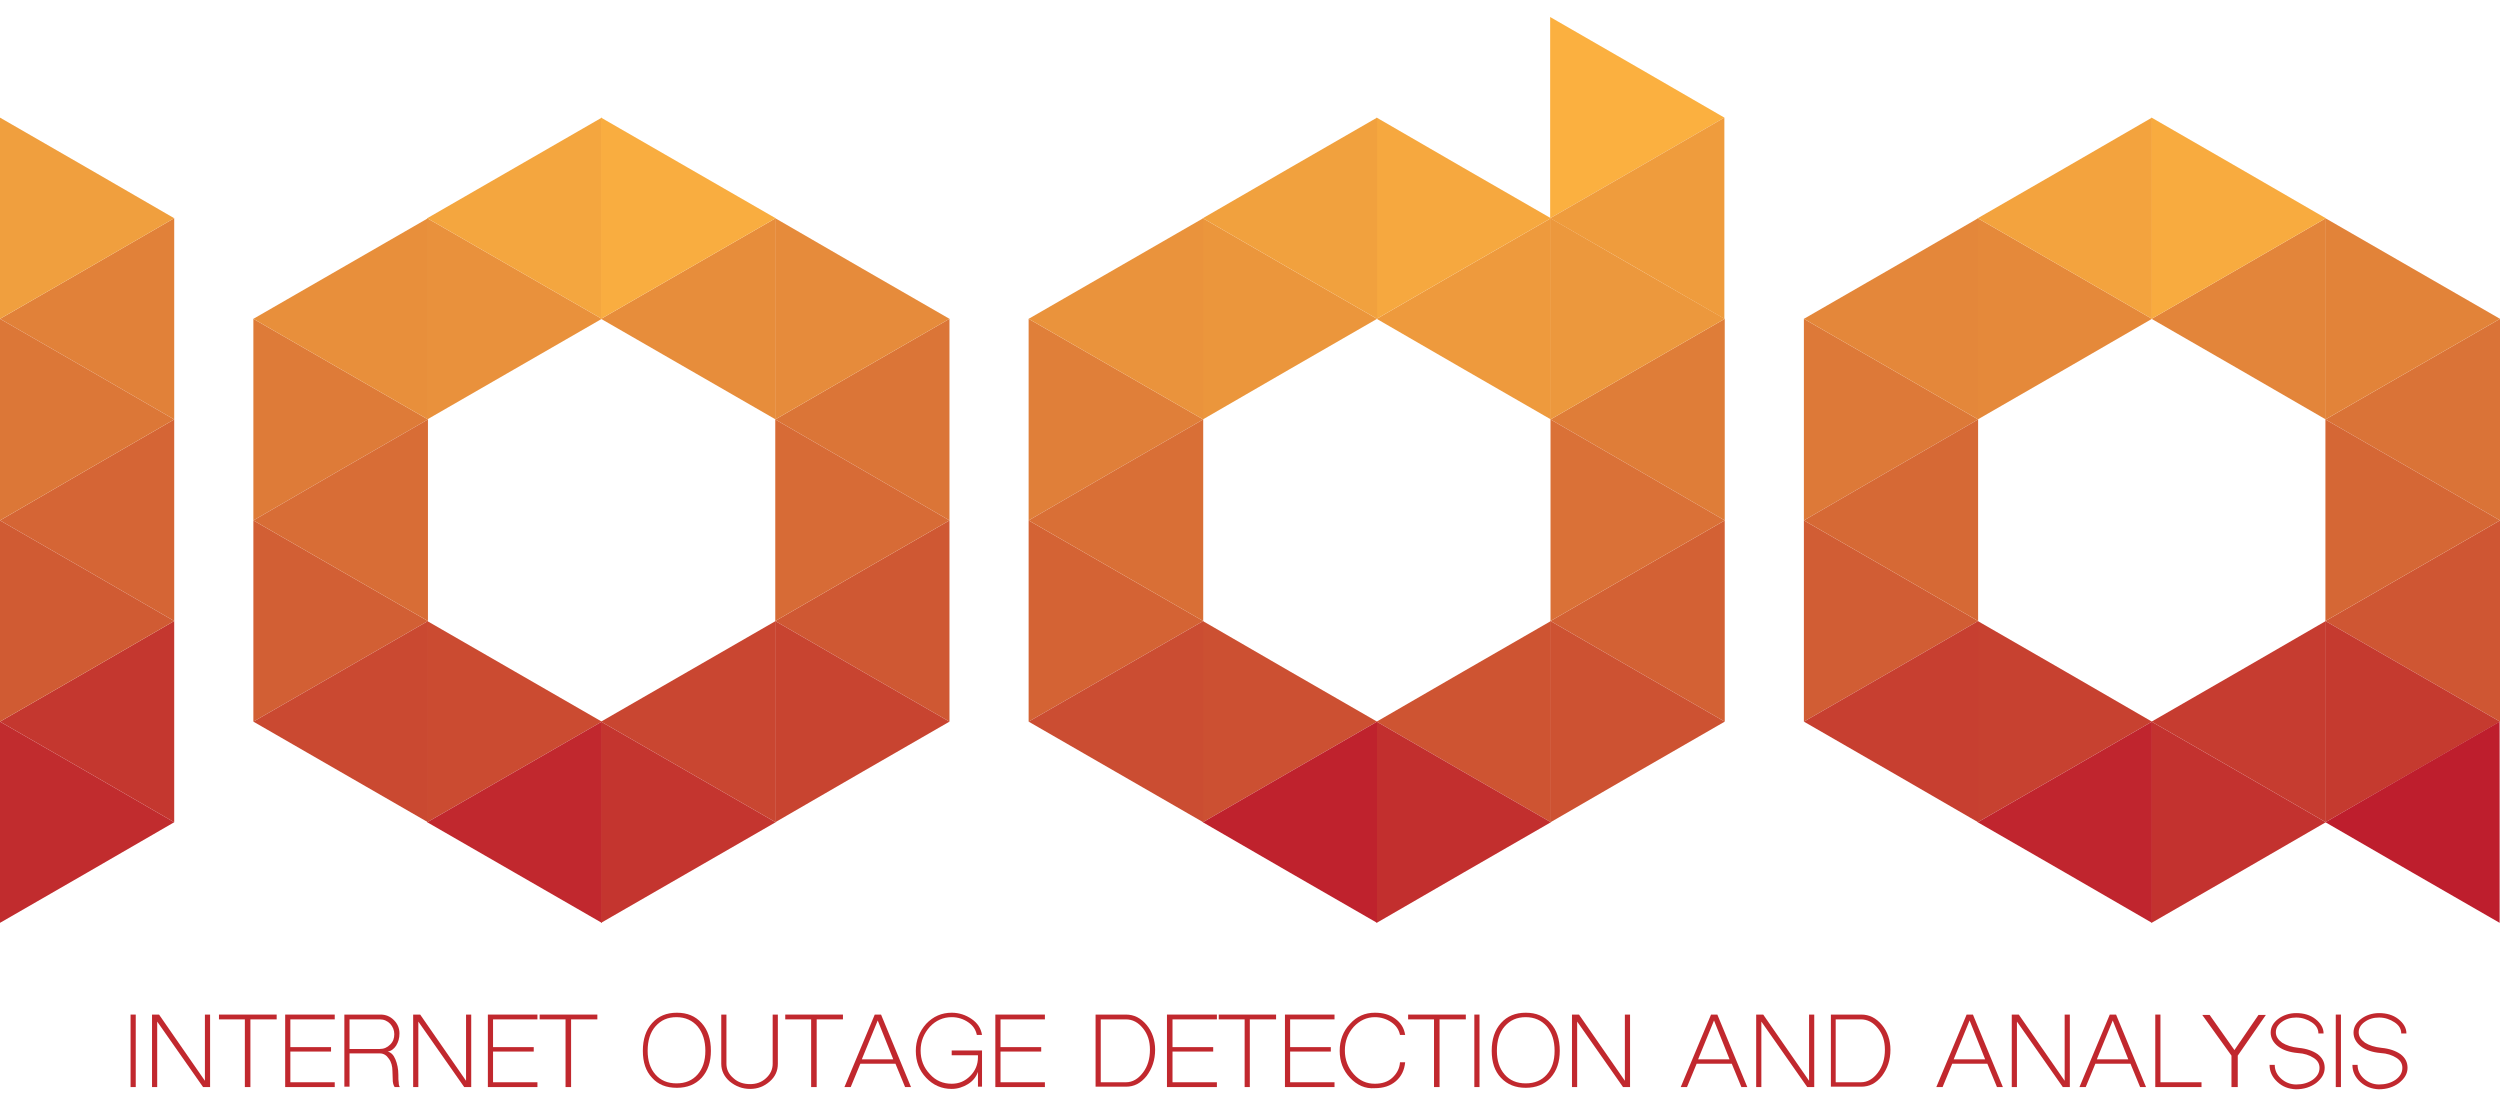
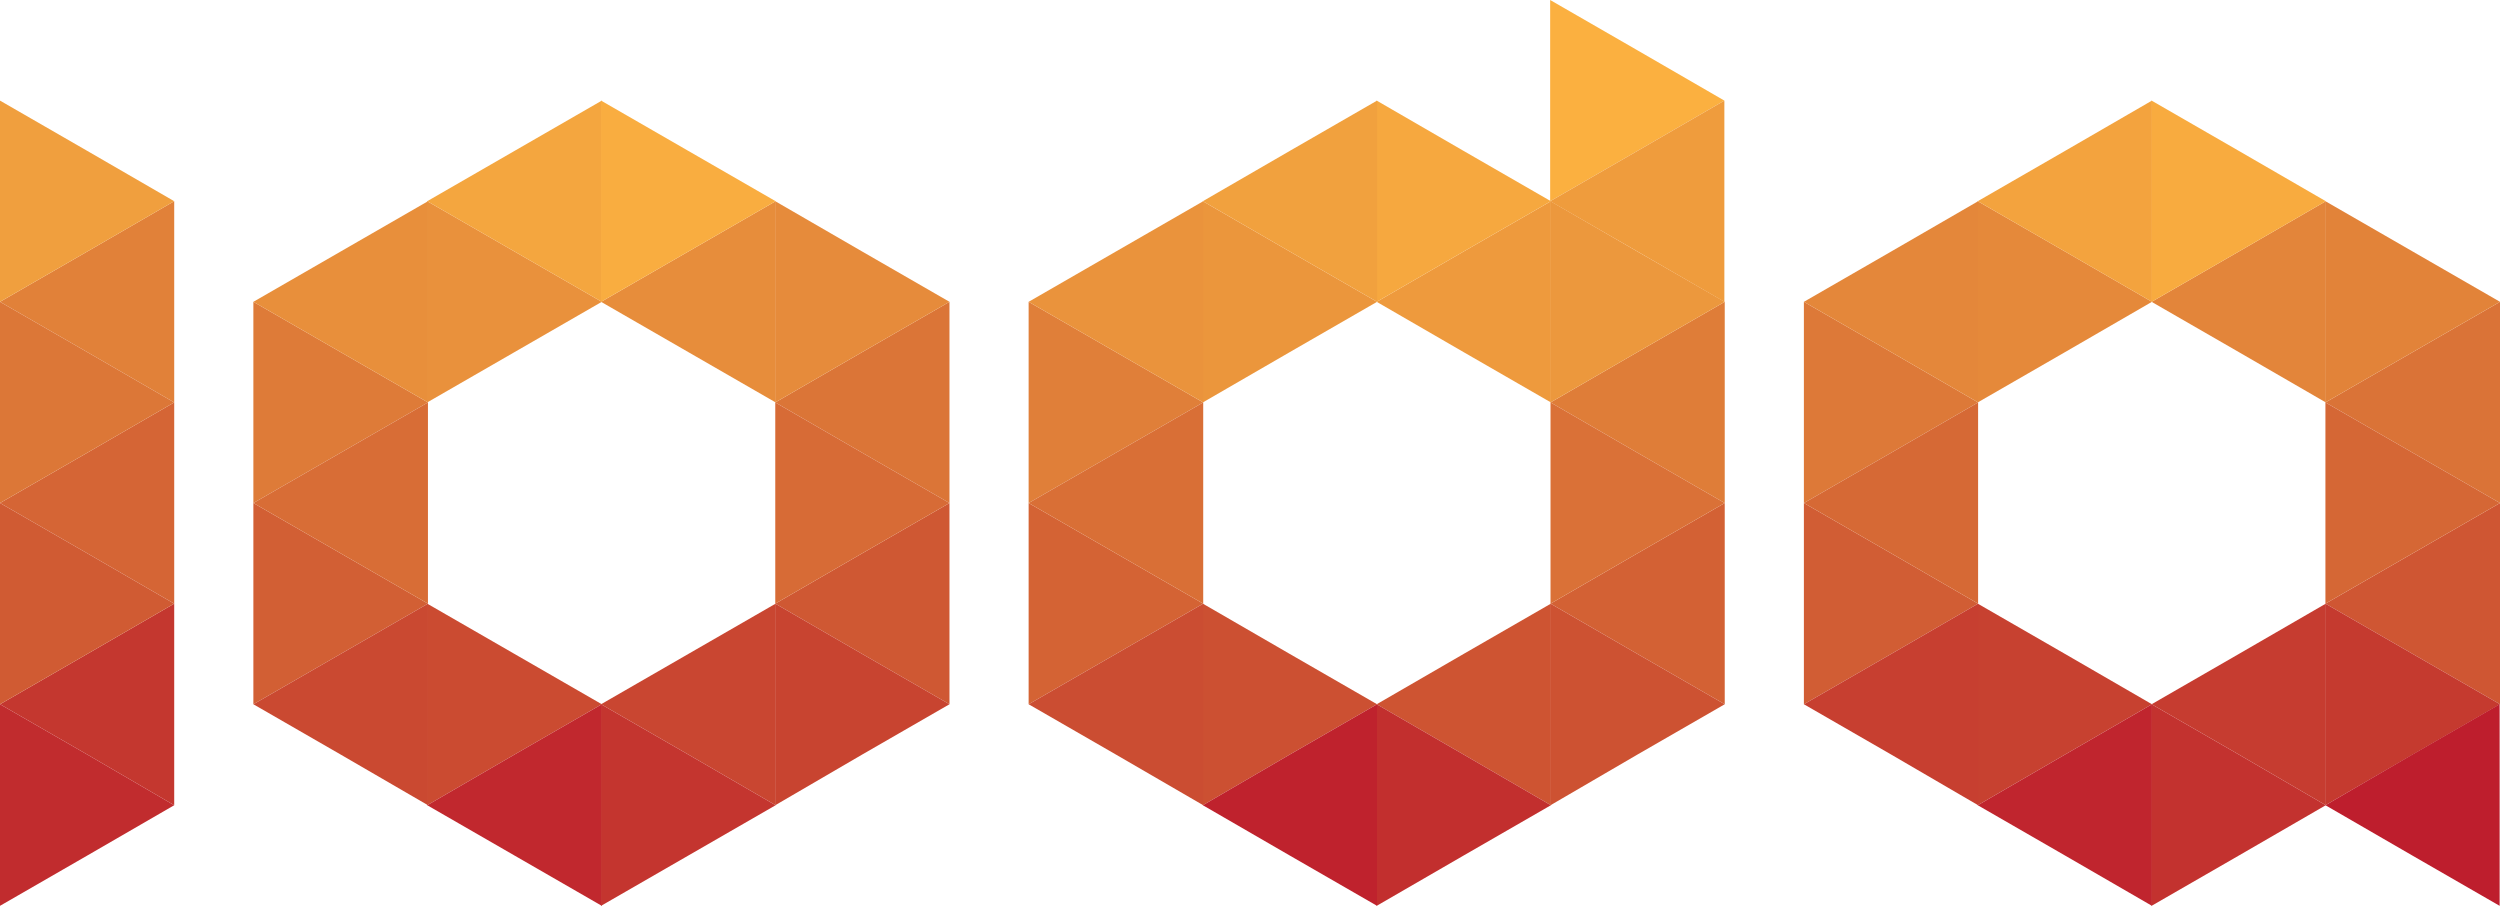
- <svg xmlns="http://www.w3.org/2000/svg" version="1.1" id="Layer_1" x="0px" y="0px" viewBox="0 0 675.9 300" style="enable-background:new 0 0 675.9 300;" xml:space="preserve">
+ <svg xmlns="http://www.w3.org/2000/svg" version="1.1" id="Layer_1" x="0px" y="0px" viewBox="0 0 675.9 244.9" style="enable-background:new 0 0 675.9 244.9;" xml:space="preserve">
  <style type="text/css">
- 	.st0{fill:#C1282E;}
- 	.st1{fill:#D56535;}
- 	.st2{fill:#C4372F;}
- 	.st3{fill:#D05B33;}
- 	.st4{fill:#E18139;}
- 	.st5{fill:#F09F3E;}
- 	.st6{fill:#C12C2E;}
- 	.st7{fill:#DC7737;}
- 	.st8{fill:#D25F34;}
- 	.st9{fill:#DE7B38;}
- 	.st10{fill:#E9913C;}
- 	.st11{fill:#D86D36;}
- 	.st12{fill:#E88F3B;}
- 	.st13{fill:#F4A63F;}
- 	.st14{fill:#CB4B31;}
+ 	.st0{fill:#D56535;}
+ 	.st1{fill:#C4372F;}
+ 	.st2{fill:#D05B33;}
+ 	.st3{fill:#E18139;}
+ 	.st4{fill:#F09F3E;}
+ 	.st5{fill:#C12C2E;}
+ 	.st6{fill:#DC7737;}
+ 	.st7{fill:#D25F34;}
+ 	.st8{fill:#DE7B38;}
+ 	.st9{fill:#E9913C;}
+ 	.st10{fill:#D86D36;}
+ 	.st11{fill:#E88F3B;}
+ 	.st12{fill:#F4A63F;}
+ 	.st13{fill:#CB4B31;}
+ 	.st14{fill:#C1282E;}
	.st15{fill:#CA4931;}
	.st16{fill:#CF5833;}
	.st17{fill:#DB7537;}
	.st18{fill:#E78D3B;}
	.st19{fill:#D76B36;}
	.st20{fill:#E68B3B;}
	.st21{fill:#F9AD40;}
	.st22{fill:#C94631;}
	.st23{fill:#C4352F;}
	.st24{fill:#C84430;}
	.st25{fill:#D15D34;}
	.st26{fill:#DD7938;}
	.st27{fill:#E5893A;}
	.st28{fill:#D66935;}
	.st29{fill:#E4873A;}
	.st30{fill:#F3A33E;}
	.st31{fill:#C74130;}
	.st32{fill:#C0252E;}
	.st33{fill:#C73F30;}
	.st34{fill:#CF5633;}
	.st35{fill:#DA7337;}
	.st36{fill:#E3853A;}
	.st37{fill:#D56735;}
	.st38{fill:#E28339;}
	.st39{fill:#F8AB3F;}
	.st40{fill:#C63C30;}
	.st41{fill:#C3322F;}
	.st42{fill:#C53A2F;}
	.st43{fill:#DF7D38;}
	.st44{fill:#D36134;}
	.st45{fill:#CE5432;}
	.st46{fill:#DA7137;}
	.st47{fill:#CD5232;}
	.st48{fill:#C22F2E;}
	.st49{fill:#EE9A3D;}
	.st50{fill:#F6A83F;}
	.st51{fill:#EC983D;}
	.st52{fill:#E07F39;}
	.st53{fill:#D46334;}
	.st54{fill:#CC5032;}
	.st55{fill:#D96F36;}
	.st56{fill:#CB4D32;}
	.st57{fill:#BF222D;}
	.st58{fill:#EB963C;}
	.st59{fill:#F1A13E;}
	.st60{fill:#EA933C;}
	.st61{fill:#BE1E2D;}
	.st62{fill:#FBB040;}
	.st63{fill:#EF9C3D;}
</style>
  <g>
    <g>
-       <g>
-         <path class="st0" d="M35.3,293.9v-19.6h1.4v19.6H35.3z" />
-         <path class="st0" d="M41.1,293.9v-19.6H43l12.4,17.9v-17.9h1.4v19.6h-1.9l-12.4-17.7v17.7H41.1z" />
-         <path class="st0" d="M66.2,293.9v-18.3h-7v-1.3h15.6v1.3h-7.1v18.3H66.2z" />
-         <path class="st0" d="M77.1,293.9v-19.6h13.4v1.3h-12v7.5h11v1.2h-11v8.3h12v1.3H77.1z" />
-         <path class="st0" d="M93.1,293.9v-19.6h9.8c1.4,0,2.6,0.5,3.6,1.5c1,1,1.5,2.2,1.5,3.6c0,1.3-0.3,2.3-0.9,3.3     c-0.6,0.9-1.4,1.5-2.3,1.6c0.9,0.2,1.6,0.9,2.1,2.1c0.5,1.2,0.8,2.6,0.8,4.2c0,0.9,0,1.6,0.1,2.1c0,0.5,0.1,0.9,0.3,1.2h-1.4     c-0.2-0.3-0.4-0.7-0.5-1.5l-0.1-2.8c0-1.3-0.3-2.5-1-3.4c-0.6-0.9-1.4-1.4-2.4-1.4h-8.2v9H93.1z M102.7,283.6     c1.1,0,2-0.4,2.8-1.2c0.8-0.8,1.1-1.7,1.1-2.8c0-1.1-0.4-2-1.1-2.8c-0.8-0.8-1.7-1.2-2.8-1.2h-8.2v8H102.7z" />
-         <path class="st0" d="M111.7,293.9v-19.6h1.9l12.4,17.9v-17.9h1.4v19.6h-1.9l-12.4-17.7v17.7H111.7z" />
-         <path class="st0" d="M131.9,293.9v-19.6h13.4v1.3h-12v7.5h11v1.2h-11v8.3h12v1.3H131.9z" />
-         <path class="st0" d="M152.9,293.9v-18.3h-7v-1.3h15.6v1.3h-7.1v18.3H152.9z" />
-         <path class="st0" d="M176.3,291.4c-1.7-1.8-2.5-4.2-2.5-7.3c0-3.1,0.8-5.6,2.5-7.5s3.9-2.8,6.7-2.8c2.8,0,5,0.9,6.7,2.8     c1.7,1.9,2.5,4.4,2.5,7.5c0,3-0.8,5.4-2.5,7.3c-1.7,1.8-3.9,2.7-6.7,2.7C180.1,294.1,177.9,293.2,176.3,291.4z M188.6,290.5     c1.4-1.6,2.1-3.7,2.1-6.4c0-2.7-0.7-4.9-2.1-6.6c-1.4-1.6-3.3-2.5-5.7-2.5c-2.4,0-4.2,0.8-5.7,2.5c-1.4,1.6-2.1,3.8-2.1,6.6     c0,2.7,0.7,4.8,2.1,6.4c1.4,1.6,3.3,2.4,5.7,2.4C185.3,292.9,187.2,292.1,188.6,290.5z" />
-         <path class="st0" d="M197.3,292.4c-1.5-1.3-2.3-2.9-2.3-4.8v-13.3h1.4v13.3c0,1.5,0.6,2.8,1.9,3.9c1.2,1.1,2.7,1.6,4.5,1.6     c1.7,0,3.1-0.5,4.3-1.6c1.2-1.1,1.8-2.4,1.8-3.9v-13.3h1.4v13.3c0,1.9-0.7,3.5-2.2,4.8c-1.5,1.3-3.2,2-5.3,2     C200.7,294.4,198.9,293.7,197.3,292.4z" />
-         <path class="st0" d="M219.3,293.9v-18.3h-7v-1.3h15.6v1.3h-7.1v18.3H219.3z" />
-         <path class="st0" d="M228.3,293.9l8.2-19.6h1.7l8.1,19.6h-1.6l-2.6-6.3h-9.5l-2.6,6.3H228.3z M241.5,286.4l-4.2-10.5l-4.3,10.5     H241.5z" />
-         <path class="st0" d="M250.4,291.4c-1.9-2-2.8-4.4-2.8-7.3c0-2.8,1-5.3,2.8-7.3c1.9-2,4.2-3,6.9-3c2,0,3.8,0.6,5.4,1.7     c1.6,1.1,2.5,2.5,2.8,4.3h-1.4c-0.3-1.4-1-2.5-2.3-3.4c-1.3-0.9-2.8-1.4-4.5-1.4c-2.3,0-4.3,0.9-5.9,2.6     c-1.6,1.8-2.5,3.9-2.5,6.4s0.8,4.6,2.5,6.4c1.6,1.8,3.6,2.6,5.9,2.6c2,0,3.6-0.7,5-2.1c1.4-1.4,2.1-3.1,2.1-5.1v-0.5h-7.1v-1.3     h8.2v9.8h-1.1v-4c-0.5,1.4-1.4,2.5-2.7,3.3c-1.3,0.8-2.8,1.3-4.4,1.3C254.6,294.4,252.3,293.4,250.4,291.4z" />
-         <path class="st0" d="M269.1,293.9v-19.6h13.4v1.3h-12v7.5h11v1.2h-11v8.3h12v1.3H269.1z" />
-         <path class="st0" d="M296.2,274.3h8.2c2.2,0,4,0.9,5.6,2.8c1.5,1.8,2.3,4.1,2.3,6.7c0,2.8-0.8,5.1-2.3,7.1     c-1.6,2-3.4,2.9-5.6,2.9h-8.2V274.3z M304.4,292.6c1.8,0,3.3-0.9,4.6-2.6c1.3-1.7,1.9-3.8,1.9-6.2c0-2.3-0.6-4.2-1.9-5.8     c-1.3-1.6-2.8-2.4-4.6-2.4h-6.8v17H304.4z" />
-         <path class="st0" d="M315.5,293.9v-19.6H329v1.3h-12v7.5h11v1.2h-11v8.3h12v1.3H315.5z" />
-         <path class="st0" d="M336.5,293.9v-18.3h-7v-1.3H345v1.3h-7.1v18.3H336.5z" />
-         <path class="st0" d="M347.4,293.9v-19.6h13.4v1.3h-12v7.5h11v1.2h-11v8.3h12v1.3H347.4z" />
-         <path class="st0" d="M365,291.4c-1.9-2-2.8-4.4-2.8-7.3c0-2.8,0.9-5.3,2.8-7.3c1.8-2,4-3,6.7-3c2.2,0,4,0.5,5.5,1.6     c1.5,1.1,2.4,2.5,2.7,4.4h-1.4c-0.3-1.4-1-2.5-2.3-3.4c-1.3-0.9-2.8-1.4-4.5-1.4c-2.2,0-4.1,0.9-5.7,2.6     c-1.6,1.8-2.4,3.9-2.4,6.4s0.8,4.6,2.4,6.4c1.6,1.8,3.5,2.6,5.7,2.6c1.9,0,3.5-0.5,4.7-1.6c1.2-1.1,2-2.5,2.1-4.2h1.4     c-0.2,2.1-1,3.8-2.5,5.1c-1.5,1.3-3.4,1.9-5.7,1.9C369.1,294.4,366.9,293.4,365,291.4z" />
-         <path class="st0" d="M387.7,293.9v-18.3h-7v-1.3h15.6v1.3h-7.1v18.3H387.7z" />
-         <path class="st0" d="M398.6,293.9v-19.6h1.4v19.6H398.6z" />
-         <path class="st0" d="M405.8,291.4c-1.7-1.8-2.5-4.2-2.5-7.3c0-3.1,0.8-5.6,2.5-7.5c1.7-1.9,3.9-2.8,6.7-2.8c2.8,0,5,0.9,6.7,2.8     c1.7,1.9,2.5,4.4,2.5,7.5c0,3-0.8,5.4-2.5,7.3c-1.7,1.8-3.9,2.7-6.7,2.7C409.7,294.1,407.5,293.2,405.8,291.4z M418.2,290.5     c1.4-1.6,2.1-3.7,2.1-6.4c0-2.7-0.7-4.9-2.1-6.6c-1.4-1.6-3.3-2.5-5.7-2.5c-2.4,0-4.2,0.8-5.7,2.5c-1.4,1.6-2.1,3.8-2.1,6.6     c0,2.7,0.7,4.8,2.1,6.4c1.4,1.6,3.3,2.4,5.7,2.4C414.9,292.9,416.8,292.1,418.2,290.5z" />
-         <path class="st0" d="M425,293.9v-19.6h1.9l12.4,17.9v-17.9h1.4v19.6h-1.9l-12.4-17.7v17.7H425z" />
-         <path class="st0" d="M454.4,293.9l8.2-19.6h1.7l8.1,19.6h-1.6l-2.6-6.3h-9.5l-2.6,6.3H454.4z M467.6,286.4l-4.2-10.5l-4.3,10.5     H467.6z" />
-         <path class="st0" d="M474.8,293.9v-19.6h1.9l12.4,17.9v-17.9h1.4v19.6h-1.9l-12.4-17.7v17.7H474.8z" />
-         <path class="st0" d="M495,274.3h8.2c2.2,0,4,0.9,5.6,2.8c1.5,1.8,2.3,4.1,2.3,6.7c0,2.8-0.8,5.1-2.3,7.1c-1.6,2-3.4,2.9-5.6,2.9     H495V274.3z M503.1,292.6c1.8,0,3.3-0.9,4.6-2.6c1.3-1.7,1.9-3.8,1.9-6.2c0-2.3-0.6-4.2-1.9-5.8c-1.3-1.6-2.8-2.4-4.6-2.4h-6.8     v17H503.1z" />
-         <path class="st0" d="M523.5,293.9l8.2-19.6h1.7l8.1,19.6h-1.6l-2.6-6.3h-9.5l-2.6,6.3H523.5z M536.7,286.4l-4.2-10.5l-4.3,10.5     H536.7z" />
-         <path class="st0" d="M543.9,293.9v-19.6h1.9l12.4,17.9v-17.9h1.4v19.6h-1.9l-12.4-17.7v17.7H543.9z" />
-         <path class="st0" d="M562.2,293.9l8.2-19.6h1.7l8.1,19.6h-1.6l-2.6-6.3h-9.5l-2.6,6.3H562.2z M575.4,286.4l-4.2-10.5l-4.3,10.5     H575.4z" />
-         <path class="st0" d="M582.7,274.3h1.4v18.3h11.1v1.3h-12.5V274.3z" />
-         <path class="st0" d="M603.3,293.9v-8.5l-7.9-11h2l6.7,9.5l6.5-9.5h2l-7.6,11v8.5H603.3z" />
-         <path class="st0" d="M615.7,292.5c-1.4-1.3-2.1-2.8-2.1-4.6h1.4c0,1.5,0.6,2.7,1.7,3.7c1.1,1,2.5,1.6,4.1,1.6     c1.7,0,3.2-0.4,4.5-1.3c1.2-0.9,1.8-1.9,1.8-3.2c0-1.1-0.5-2-1.6-2.7c-1.1-0.7-2.5-1.2-4.3-1.3c-2.2-0.2-4-0.8-5.3-1.8     c-1.3-1-2-2.3-2-3.7c0-1.5,0.7-2.7,2-3.7c1.3-1,3-1.6,4.9-1.6c2,0,3.8,0.5,5.2,1.6c1.4,1.1,2.2,2.4,2.2,3.9h-1.4     c0-1.2-0.6-2.2-1.8-3c-1.2-0.8-2.6-1.3-4.2-1.3c-1.5,0-2.8,0.4-3.9,1.2c-1.1,0.8-1.6,1.7-1.6,2.8c0,1.1,0.6,2,1.7,2.8     c1.1,0.7,2.6,1.2,4.5,1.4c2.1,0.2,3.8,0.8,5.1,1.7c1.3,1,1.9,2.2,1.9,3.7c0,1.6-0.8,2.9-2.3,4.1c-1.5,1.1-3.3,1.7-5.5,1.7     C618.7,294.4,617.1,293.8,615.7,292.5z" />
-         <path class="st0" d="M631.5,293.9v-19.6h1.4v19.6H631.5z" />
-         <path class="st0" d="M638.1,292.5c-1.4-1.3-2.1-2.8-2.1-4.6h1.4c0,1.5,0.6,2.7,1.7,3.7c1.1,1,2.5,1.6,4.1,1.6     c1.7,0,3.2-0.4,4.5-1.3c1.2-0.9,1.8-1.9,1.8-3.2c0-1.1-0.5-2-1.6-2.7c-1.1-0.7-2.5-1.2-4.3-1.3c-2.2-0.2-4-0.8-5.3-1.8     c-1.3-1-2-2.3-2-3.7c0-1.5,0.7-2.7,2-3.7c1.3-1,3-1.6,4.9-1.6c2,0,3.8,0.5,5.2,1.6c1.4,1.1,2.2,2.4,2.2,3.9h-1.4     c0-1.2-0.6-2.2-1.8-3c-1.2-0.8-2.6-1.3-4.2-1.3c-1.5,0-2.8,0.4-3.9,1.2c-1.1,0.8-1.6,1.7-1.6,2.8c0,1.1,0.6,2,1.7,2.8     c1.1,0.7,2.6,1.2,4.5,1.4c2.1,0.2,3.8,0.8,5.1,1.7c1.3,1,1.9,2.2,1.9,3.7c0,1.6-0.8,2.9-2.3,4.1c-1.5,1.1-3.3,1.7-5.5,1.7     C641.2,294.4,639.5,293.8,638.1,292.5z" />
-       </g>
-     </g>
-     <g>
-       <polygon class="st1" points="0,140.7 23.6,127 47.1,113.4 47.1,140.7 47.1,167.9 23.6,154.3   " />
-       <polygon class="st2" points="0,195.1 23.6,181.5 47.1,167.9 47.1,195.1 47.1,222.3 23.6,208.7   " />
-       <polygon class="st3" points="47.1,167.9 23.6,181.5 0,195.1 0,167.9 0,140.7 23.6,154.3   " />
-       <polygon class="st4" points="0,86.2 23.6,72.6 47.1,59 47.1,86.2 47.1,113.4 23.6,99.8   " />
-       <polygon class="st5" points="47.1,59 23.6,72.6 0,86.2 0,59 0,31.8 23.6,45.4   " />
-       <polygon class="st6" points="47.1,222.3 23.6,235.9 0,249.5 0,222.3 0,195.1 23.6,208.7   " />
-       <polygon class="st7" points="47.1,113.4 23.6,127 0,140.7 0,113.4 0,86.2 23.6,99.8   " />
-       <polygon class="st8" points="115.7,167.9 92.1,181.5 68.5,195.1 68.5,167.9 68.5,140.7 92.1,154.3   " />
-       <polygon class="st9" points="115.7,113.4 92.1,127 68.5,140.7 68.5,113.4 68.5,86.2 92.1,99.8   " />
-       <polygon class="st10" points="162.7,86.2 139.1,99.8 115.5,113.4 115.5,86.2 115.5,59 139.1,72.6   " />
-       <polygon class="st11" points="68.5,140.7 92.1,127 115.7,113.4 115.7,140.7 115.7,167.9 92.1,154.3   " />
-       <polygon class="st12" points="68.5,86.2 92.1,72.6 115.7,59 115.7,86.2 115.7,113.4 92.1,99.8   " />
-       <polygon class="st13" points="115.5,59 139.1,45.4 162.7,31.8 162.7,59 162.7,86.2 139.1,72.6   " />
-       <polygon class="st14" points="162.7,195.1 139.1,208.7 115.5,222.3 115.5,195.1 115.5,167.9 139.1,181.5   " />
-       <polygon class="st0" points="115.5,222.3 139.1,208.7 162.7,195.1 162.7,222.3 162.7,249.5 139.1,235.9   " />
-       <polygon class="st15" points="68.5,195.1 92.1,181.5 115.7,167.9 115.7,195.1 115.7,222.3 92.1,208.7   " />
-       <polygon class="st16" points="209.6,167.9 233.1,181.5 256.7,195.1 256.7,167.9 256.7,140.7 233.1,154.3   " />
-       <polygon class="st17" points="209.6,113.4 233.1,127 256.7,140.7 256.7,113.4 256.7,86.2 233.1,99.8   " />
-       <polygon class="st18" points="162.5,86.2 186.1,99.8 209.7,113.4 209.7,86.2 209.7,59 186.1,72.6   " />
-       <polygon class="st19" points="256.7,140.7 233.1,127 209.6,113.4 209.6,140.7 209.6,167.9 233.1,154.3   " />
-       <polygon class="st20" points="256.7,86.2 233.1,72.6 209.6,59 209.6,86.2 209.6,113.4 233.1,99.8   " />
-       <polygon class="st21" points="209.7,59 186.1,45.4 162.5,31.8 162.5,59 162.5,86.2 186.1,72.6   " />
-       <polygon class="st22" points="162.5,195.1 186.1,208.7 209.7,222.3 209.7,195.1 209.7,167.9 186.1,181.5   " />
-       <polygon class="st23" points="209.7,222.3 186.1,208.7 162.5,195.1 162.5,222.3 162.5,249.5 186.1,235.9   " />
-       <polygon class="st24" points="256.7,195.1 233.1,181.5 209.6,167.9 209.6,195.1 209.6,222.3 233.1,208.7   " />
-       <polygon class="st25" points="534.8,167.9 511.3,181.5 487.7,195.1 487.7,167.9 487.7,140.7 511.3,154.3   " />
-       <polygon class="st26" points="534.8,113.4 511.3,127 487.7,140.7 487.7,113.4 487.7,86.2 511.3,99.8   " />
-       <polygon class="st27" points="581.8,86.2 558.3,99.8 534.7,113.4 534.7,86.2 534.7,59 558.3,72.6   " />
-       <polygon class="st28" points="487.7,140.7 511.3,127 534.8,113.4 534.8,140.7 534.8,167.9 511.3,154.3   " />
-       <polygon class="st29" points="487.7,86.2 511.3,72.6 534.8,59 534.8,86.2 534.8,113.4 511.3,99.8   " />
-       <polygon class="st30" points="534.7,59 558.3,45.4 581.8,31.8 581.8,59 581.8,86.2 558.3,72.6   " />
-       <polygon class="st31" points="581.8,195.1 558.3,208.7 534.7,222.3 534.7,195.1 534.7,167.9 558.3,181.5   " />
-       <polygon class="st32" points="534.7,222.3 558.3,208.7 581.8,195.1 581.8,222.3 581.8,249.5 558.3,235.9   " />
-       <polygon class="st33" points="487.7,195.1 511.3,181.5 534.8,167.9 534.8,195.1 534.8,222.3 511.3,208.7   " />
-       <polygon class="st34" points="628.7,167.9 652.3,181.5 675.9,195.1 675.9,167.9 675.9,140.7 652.3,154.3   " />
-       <polygon class="st35" points="628.7,113.4 652.3,127 675.9,140.7 675.9,113.4 675.9,86.2 652.3,99.8   " />
-       <polygon class="st36" points="581.7,86.2 605.3,99.8 628.8,113.4 628.8,86.2 628.8,59 605.3,72.6   " />
-       <polygon class="st37" points="675.9,140.7 652.3,127 628.7,113.4 628.7,140.7 628.7,167.9 652.3,154.3   " />
-       <polygon class="st38" points="675.9,86.2 652.3,72.6 628.7,59 628.7,86.2 628.7,113.4 652.3,99.8   " />
-       <polygon class="st39" points="628.8,59 605.3,45.4 581.7,31.8 581.7,59 581.7,86.2 605.3,72.6   " />
-       <polygon class="st40" points="581.7,195.1 605.3,208.7 628.8,222.3 628.8,195.1 628.8,167.9 605.3,181.5   " />
-       <polygon class="st41" points="628.8,222.3 605.3,208.7 581.7,195.1 581.7,222.3 581.7,249.5 605.3,235.9   " />
-       <polygon class="st42" points="675.9,195.1 652.3,181.5 628.7,167.9 628.7,195.1 628.7,222.3 652.3,208.7   " />
-       <polygon class="st43" points="419.2,113.4 442.7,99.8 466.3,86.2 466.3,113.4 466.3,140.7 442.7,127   " />
-       <polygon class="st44" points="419.2,167.9 442.7,154.3 466.3,140.7 466.3,167.9 466.3,195.1 442.7,181.5   " />
-       <polygon class="st45" points="372.2,195.1 395.7,181.5 419.3,167.9 419.3,195.1 419.3,222.3 395.7,208.7   " />
-       <polygon class="st46" points="466.3,140.7 442.7,154.3 419.2,167.9 419.2,140.7 419.2,113.4 442.7,127   " />
-       <polygon class="st47" points="466.3,195.1 442.7,208.7 419.2,222.3 419.2,195.1 419.2,167.9 442.7,181.5   " />
-       <polygon class="st48" points="419.3,222.3 395.7,235.9 372.2,249.5 372.2,222.3 372.2,195.1 395.7,208.7   " />
-       <polygon class="st49" points="372.2,86.2 395.7,72.6 419.3,59 419.3,86.2 419.3,113.4 395.7,99.8   " />
-       <polygon class="st50" points="419.3,59 395.7,72.6 372.2,86.2 372.2,59 372.2,31.8 395.7,45.4   " />
-       <polygon class="st51" points="466.3,86.2 442.7,99.8 419.2,113.4 419.2,86.2 419.2,59 442.7,72.6   " />
-       <polygon class="st52" points="325.3,113.4 301.7,99.8 278.1,86.2 278.1,113.4 278.1,140.7 301.7,127   " />
-       <polygon class="st53" points="325.3,167.9 301.7,154.3 278.1,140.7 278.1,167.9 278.1,195.1 301.7,181.5   " />
-       <polygon class="st54" points="372.3,195.1 348.7,181.5 325.2,167.9 325.2,195.1 325.2,222.3 348.7,208.7   " />
-       <polygon class="st55" points="278.1,140.7 301.7,154.3 325.3,167.9 325.3,140.7 325.3,113.4 301.7,127   " />
-       <polygon class="st56" points="278.1,195.1 301.7,208.7 325.3,222.3 325.3,195.1 325.3,167.9 301.7,181.5   " />
-       <polygon class="st57" points="325.2,222.3 348.7,235.9 372.3,249.5 372.3,222.3 372.3,195.1 348.7,208.7   " />
-       <polygon class="st58" points="372.3,86.2 348.7,72.6 325.2,59 325.2,86.2 325.2,113.4 348.7,99.8   " />
-       <polygon class="st59" points="325.2,59 348.7,72.6 372.3,86.2 372.3,59 372.3,31.8 348.7,45.4   " />
-       <polygon class="st60" points="278.1,86.2 301.7,99.8 325.3,113.4 325.3,86.2 325.3,59 301.7,72.6   " />
-       <polygon class="st61" points="628.7,222.3 652.2,208.7 675.8,195.1 675.8,222.3 675.8,249.5 652.2,235.9   " />
-       <polygon class="st62" points="466.2,31.8 442.7,45.4 419.1,59 419.1,31.8 419.1,4.6 442.7,18.2   " />
-       <polygon class="st63" points="419.1,59 442.7,45.4 466.2,31.8 466.2,59 466.2,86.2 442.7,72.6   " />
+       <polygon class="st0" points="0,136 23.6,122.4 47.1,108.8 47.1,136 47.1,163.2 23.6,149.6   " />
+       <polygon class="st1" points="0,190.4 23.6,176.8 47.1,163.2 47.1,190.4 47.1,217.7 23.6,204   " />
+       <polygon class="st2" points="47.1,163.2 23.6,176.8 0,190.4 0,163.2 0,136 23.6,149.6   " />
+       <polygon class="st3" points="0,81.6 23.6,68 47.1,54.4 47.1,81.6 47.1,108.8 23.6,95.2   " />
+       <polygon class="st4" points="47.1,54.4 23.6,68 0,81.6 0,54.4 0,27.2 23.6,40.8   " />
+       <polygon class="st5" points="47.1,217.7 23.6,231.3 0,244.9 0,217.7 0,190.4 23.6,204   " />
+       <polygon class="st6" points="47.1,108.8 23.6,122.4 0,136 0,108.8 0,81.6 23.6,95.2   " />
+       <polygon class="st7" points="115.7,163.2 92.1,176.8 68.5,190.4 68.5,163.2 68.5,136 92.1,149.6   " />
+       <polygon class="st8" points="115.7,108.8 92.1,122.4 68.5,136 68.5,108.8 68.5,81.6 92.1,95.2   " />
+       <polygon class="st9" points="162.7,81.6 139.1,95.2 115.5,108.8 115.5,81.6 115.5,54.4 139.1,68   " />
+       <polygon class="st10" points="68.5,136 92.1,122.4 115.7,108.8 115.7,136 115.7,163.2 92.1,149.6   " />
+       <polygon class="st11" points="68.5,81.6 92.1,68 115.7,54.4 115.7,81.6 115.7,108.8 92.1,95.2   " />
+       <polygon class="st12" points="115.5,54.4 139.1,40.8 162.7,27.2 162.7,54.4 162.7,81.6 139.1,68   " />
+       <polygon class="st13" points="162.7,190.4 139.1,204 115.5,217.7 115.5,190.4 115.5,163.2 139.1,176.8   " />
+       <polygon class="st14" points="115.5,217.7 139.1,204 162.7,190.4 162.7,217.7 162.7,244.9 139.1,231.3   " />
+       <polygon class="st15" points="68.5,190.4 92.1,176.8 115.7,163.2 115.7,190.4 115.7,217.7 92.1,204   " />
+       <polygon class="st16" points="209.6,163.2 233.1,176.8 256.7,190.4 256.7,163.2 256.7,136 233.1,149.6   " />
+       <polygon class="st17" points="209.6,108.8 233.1,122.4 256.7,136 256.7,108.8 256.7,81.6 233.1,95.2   " />
+       <polygon class="st18" points="162.5,81.6 186.1,95.2 209.7,108.8 209.7,81.6 209.7,54.4 186.1,68   " />
+       <polygon class="st19" points="256.7,136 233.1,122.4 209.6,108.8 209.6,136 209.6,163.2 233.1,149.6   " />
+       <polygon class="st20" points="256.7,81.6 233.1,68 209.6,54.4 209.6,81.6 209.6,108.8 233.1,95.2   " />
+       <polygon class="st21" points="209.7,54.4 186.1,40.8 162.5,27.2 162.5,54.4 162.5,81.6 186.1,68   " />
+       <polygon class="st22" points="162.5,190.4 186.1,204 209.7,217.7 209.7,190.4 209.7,163.2 186.1,176.8   " />
+       <polygon class="st23" points="209.7,217.7 186.1,204 162.5,190.4 162.5,217.7 162.5,244.9 186.1,231.3   " />
+       <polygon class="st24" points="256.7,190.4 233.1,176.8 209.6,163.2 209.6,190.4 209.6,217.7 233.1,204   " />
+       <polygon class="st25" points="534.8,163.2 511.3,176.8 487.7,190.4 487.7,163.2 487.7,136 511.3,149.6   " />
+       <polygon class="st26" points="534.8,108.8 511.3,122.4 487.7,136 487.7,108.8 487.7,81.6 511.3,95.2   " />
+       <polygon class="st27" points="581.8,81.6 558.3,95.2 534.7,108.8 534.7,81.6 534.7,54.4 558.3,68   " />
+       <polygon class="st28" points="487.7,136 511.3,122.4 534.8,108.8 534.8,136 534.8,163.2 511.3,149.6   " />
+       <polygon class="st29" points="487.7,81.6 511.3,68 534.8,54.4 534.8,81.6 534.8,108.8 511.3,95.2   " />
+       <polygon class="st30" points="534.7,54.4 558.3,40.8 581.8,27.2 581.8,54.4 581.8,81.6 558.3,68   " />
+       <polygon class="st31" points="581.8,190.4 558.3,204 534.7,217.7 534.7,190.4 534.7,163.2 558.3,176.8   " />
+       <polygon class="st32" points="534.7,217.7 558.3,204 581.8,190.4 581.8,217.7 581.8,244.9 558.3,231.3   " />
+       <polygon class="st33" points="487.7,190.4 511.3,176.8 534.8,163.2 534.8,190.4 534.8,217.7 511.3,204   " />
+       <polygon class="st34" points="628.7,163.2 652.3,176.8 675.9,190.4 675.9,163.2 675.9,136 652.3,149.6   " />
+       <polygon class="st35" points="628.7,108.8 652.3,122.4 675.9,136 675.9,108.8 675.9,81.6 652.3,95.2   " />
+       <polygon class="st36" points="581.7,81.6 605.3,95.2 628.8,108.8 628.8,81.6 628.8,54.4 605.3,68   " />
+       <polygon class="st37" points="675.9,136 652.3,122.4 628.7,108.8 628.7,136 628.7,163.2 652.3,149.6   " />
+       <polygon class="st38" points="675.9,81.6 652.3,68 628.7,54.4 628.7,81.6 628.7,108.8 652.3,95.2   " />
+       <polygon class="st39" points="628.8,54.4 605.3,40.8 581.7,27.2 581.7,54.4 581.7,81.6 605.3,68   " />
+       <polygon class="st40" points="581.7,190.4 605.3,204 628.8,217.7 628.8,190.4 628.8,163.2 605.3,176.8   " />
+       <polygon class="st41" points="628.8,217.7 605.3,204 581.7,190.4 581.7,217.7 581.7,244.9 605.3,231.3   " />
+       <polygon class="st42" points="675.9,190.4 652.3,176.8 628.7,163.2 628.7,190.4 628.7,217.7 652.3,204   " />
+       <polygon class="st43" points="419.2,108.8 442.7,95.2 466.3,81.6 466.3,108.8 466.3,136 442.7,122.4   " />
+       <polygon class="st44" points="419.2,163.2 442.7,149.6 466.3,136 466.3,163.2 466.3,190.4 442.7,176.8   " />
+       <polygon class="st45" points="372.2,190.4 395.7,176.8 419.3,163.2 419.3,190.4 419.3,217.7 395.7,204   " />
+       <polygon class="st46" points="466.3,136 442.7,149.6 419.2,163.2 419.2,136 419.2,108.8 442.7,122.4   " />
+       <polygon class="st47" points="466.3,190.4 442.7,204 419.2,217.7 419.2,190.4 419.2,163.2 442.7,176.8   " />
+       <polygon class="st48" points="419.3,217.7 395.7,231.3 372.2,244.9 372.2,217.7 372.2,190.4 395.7,204   " />
+       <polygon class="st49" points="372.2,81.6 395.7,68 419.3,54.4 419.3,81.6 419.3,108.8 395.7,95.2   " />
+       <polygon class="st50" points="419.3,54.4 395.7,68 372.2,81.6 372.2,54.4 372.2,27.2 395.7,40.8   " />
+       <polygon class="st51" points="466.3,81.6 442.7,95.2 419.2,108.8 419.2,81.6 419.2,54.4 442.7,68   " />
+       <polygon class="st52" points="325.3,108.8 301.7,95.2 278.1,81.6 278.1,108.8 278.1,136 301.7,122.4   " />
+       <polygon class="st53" points="325.3,163.2 301.7,149.6 278.1,136 278.1,163.2 278.1,190.4 301.7,176.8   " />
+       <polygon class="st54" points="372.3,190.4 348.7,176.8 325.2,163.2 325.2,190.4 325.2,217.7 348.7,204   " />
+       <polygon class="st55" points="278.1,136 301.7,149.6 325.3,163.2 325.3,136 325.3,108.8 301.7,122.4   " />
+       <polygon class="st56" points="278.1,190.4 301.7,204 325.3,217.7 325.3,190.4 325.3,163.2 301.7,176.8   " />
+       <polygon class="st57" points="325.2,217.7 348.7,231.3 372.3,244.9 372.3,217.7 372.3,190.4 348.7,204   " />
+       <polygon class="st58" points="372.3,81.6 348.7,68 325.2,54.4 325.2,81.6 325.2,108.8 348.7,95.2   " />
+       <polygon class="st59" points="325.2,54.4 348.7,68 372.3,81.6 372.3,54.4 372.3,27.2 348.7,40.8   " />
+       <polygon class="st60" points="278.1,81.6 301.7,95.2 325.3,108.8 325.3,81.6 325.3,54.4 301.7,68   " />
+       <polygon class="st61" points="628.7,217.7 652.2,204 675.8,190.4 675.8,217.7 675.8,244.9 652.2,231.3   " />
+       <polygon class="st62" points="466.2,27.2 442.7,40.8 419.1,54.4 419.1,27.2 419.1,0 442.7,13.6   " />
+       <polygon class="st63" points="419.1,54.4 442.7,40.8 466.2,27.2 466.2,54.4 466.2,81.6 442.7,68   " />
    </g>
  </g>
</svg>
